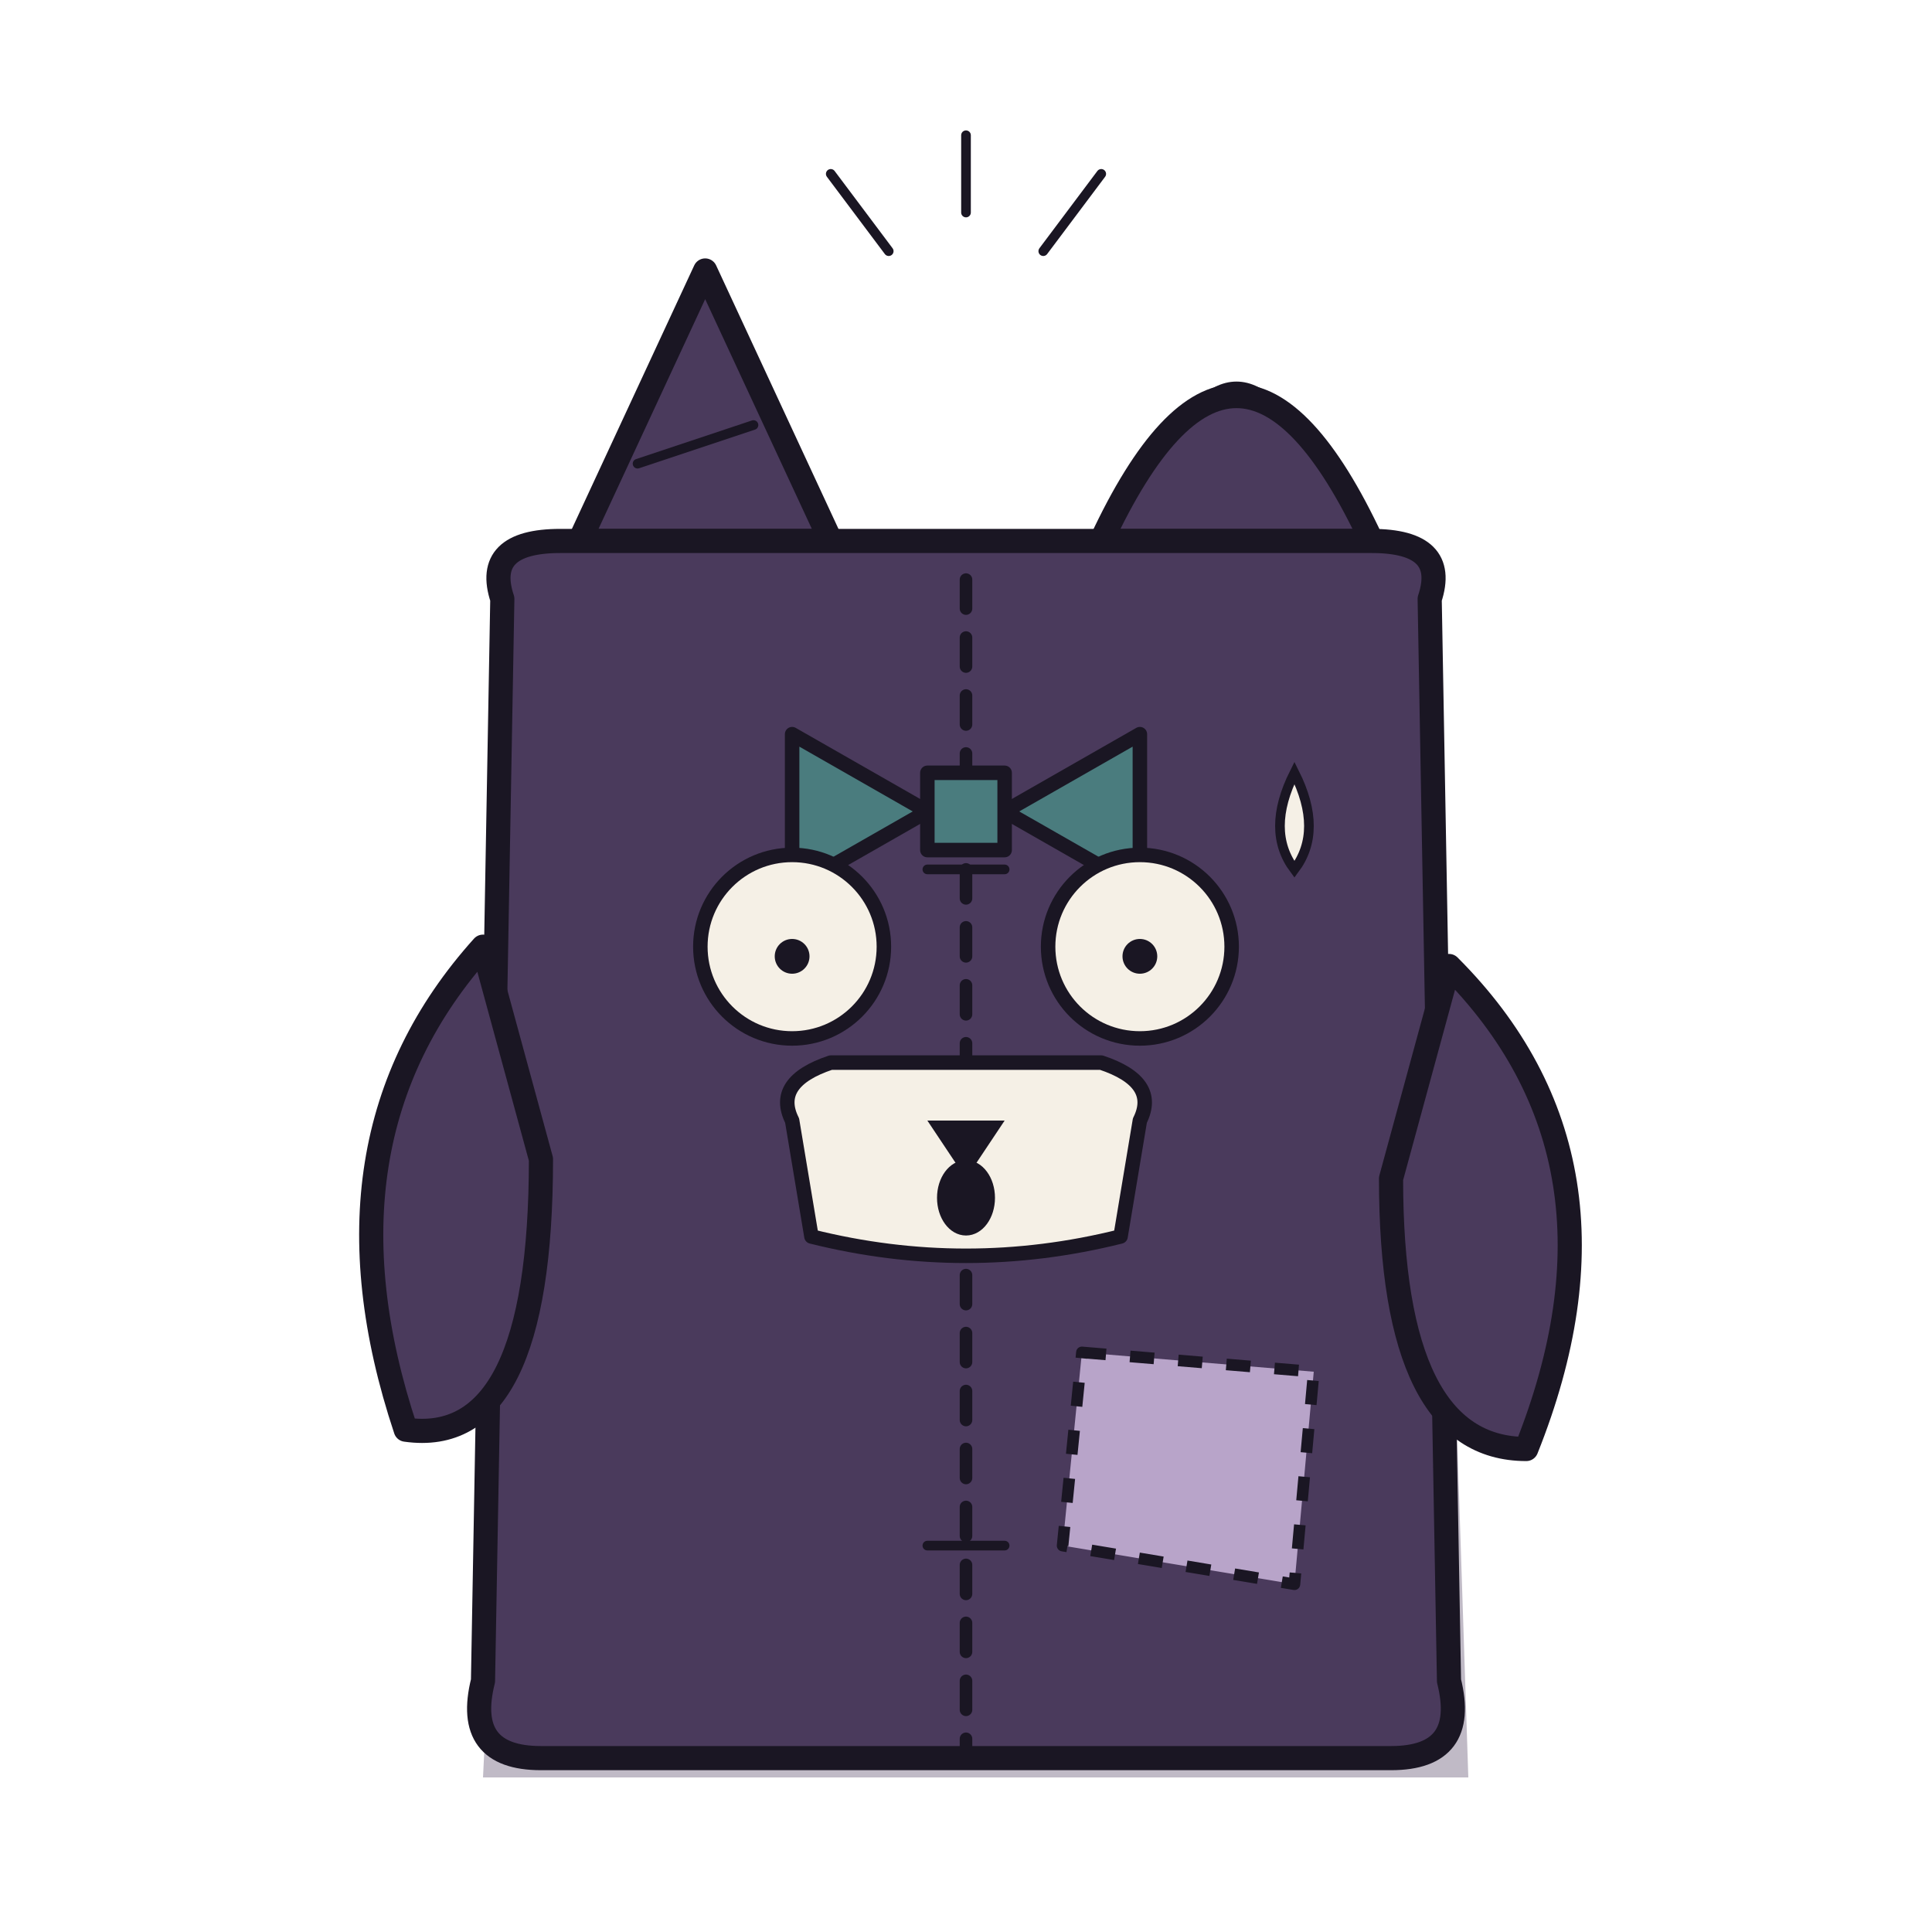
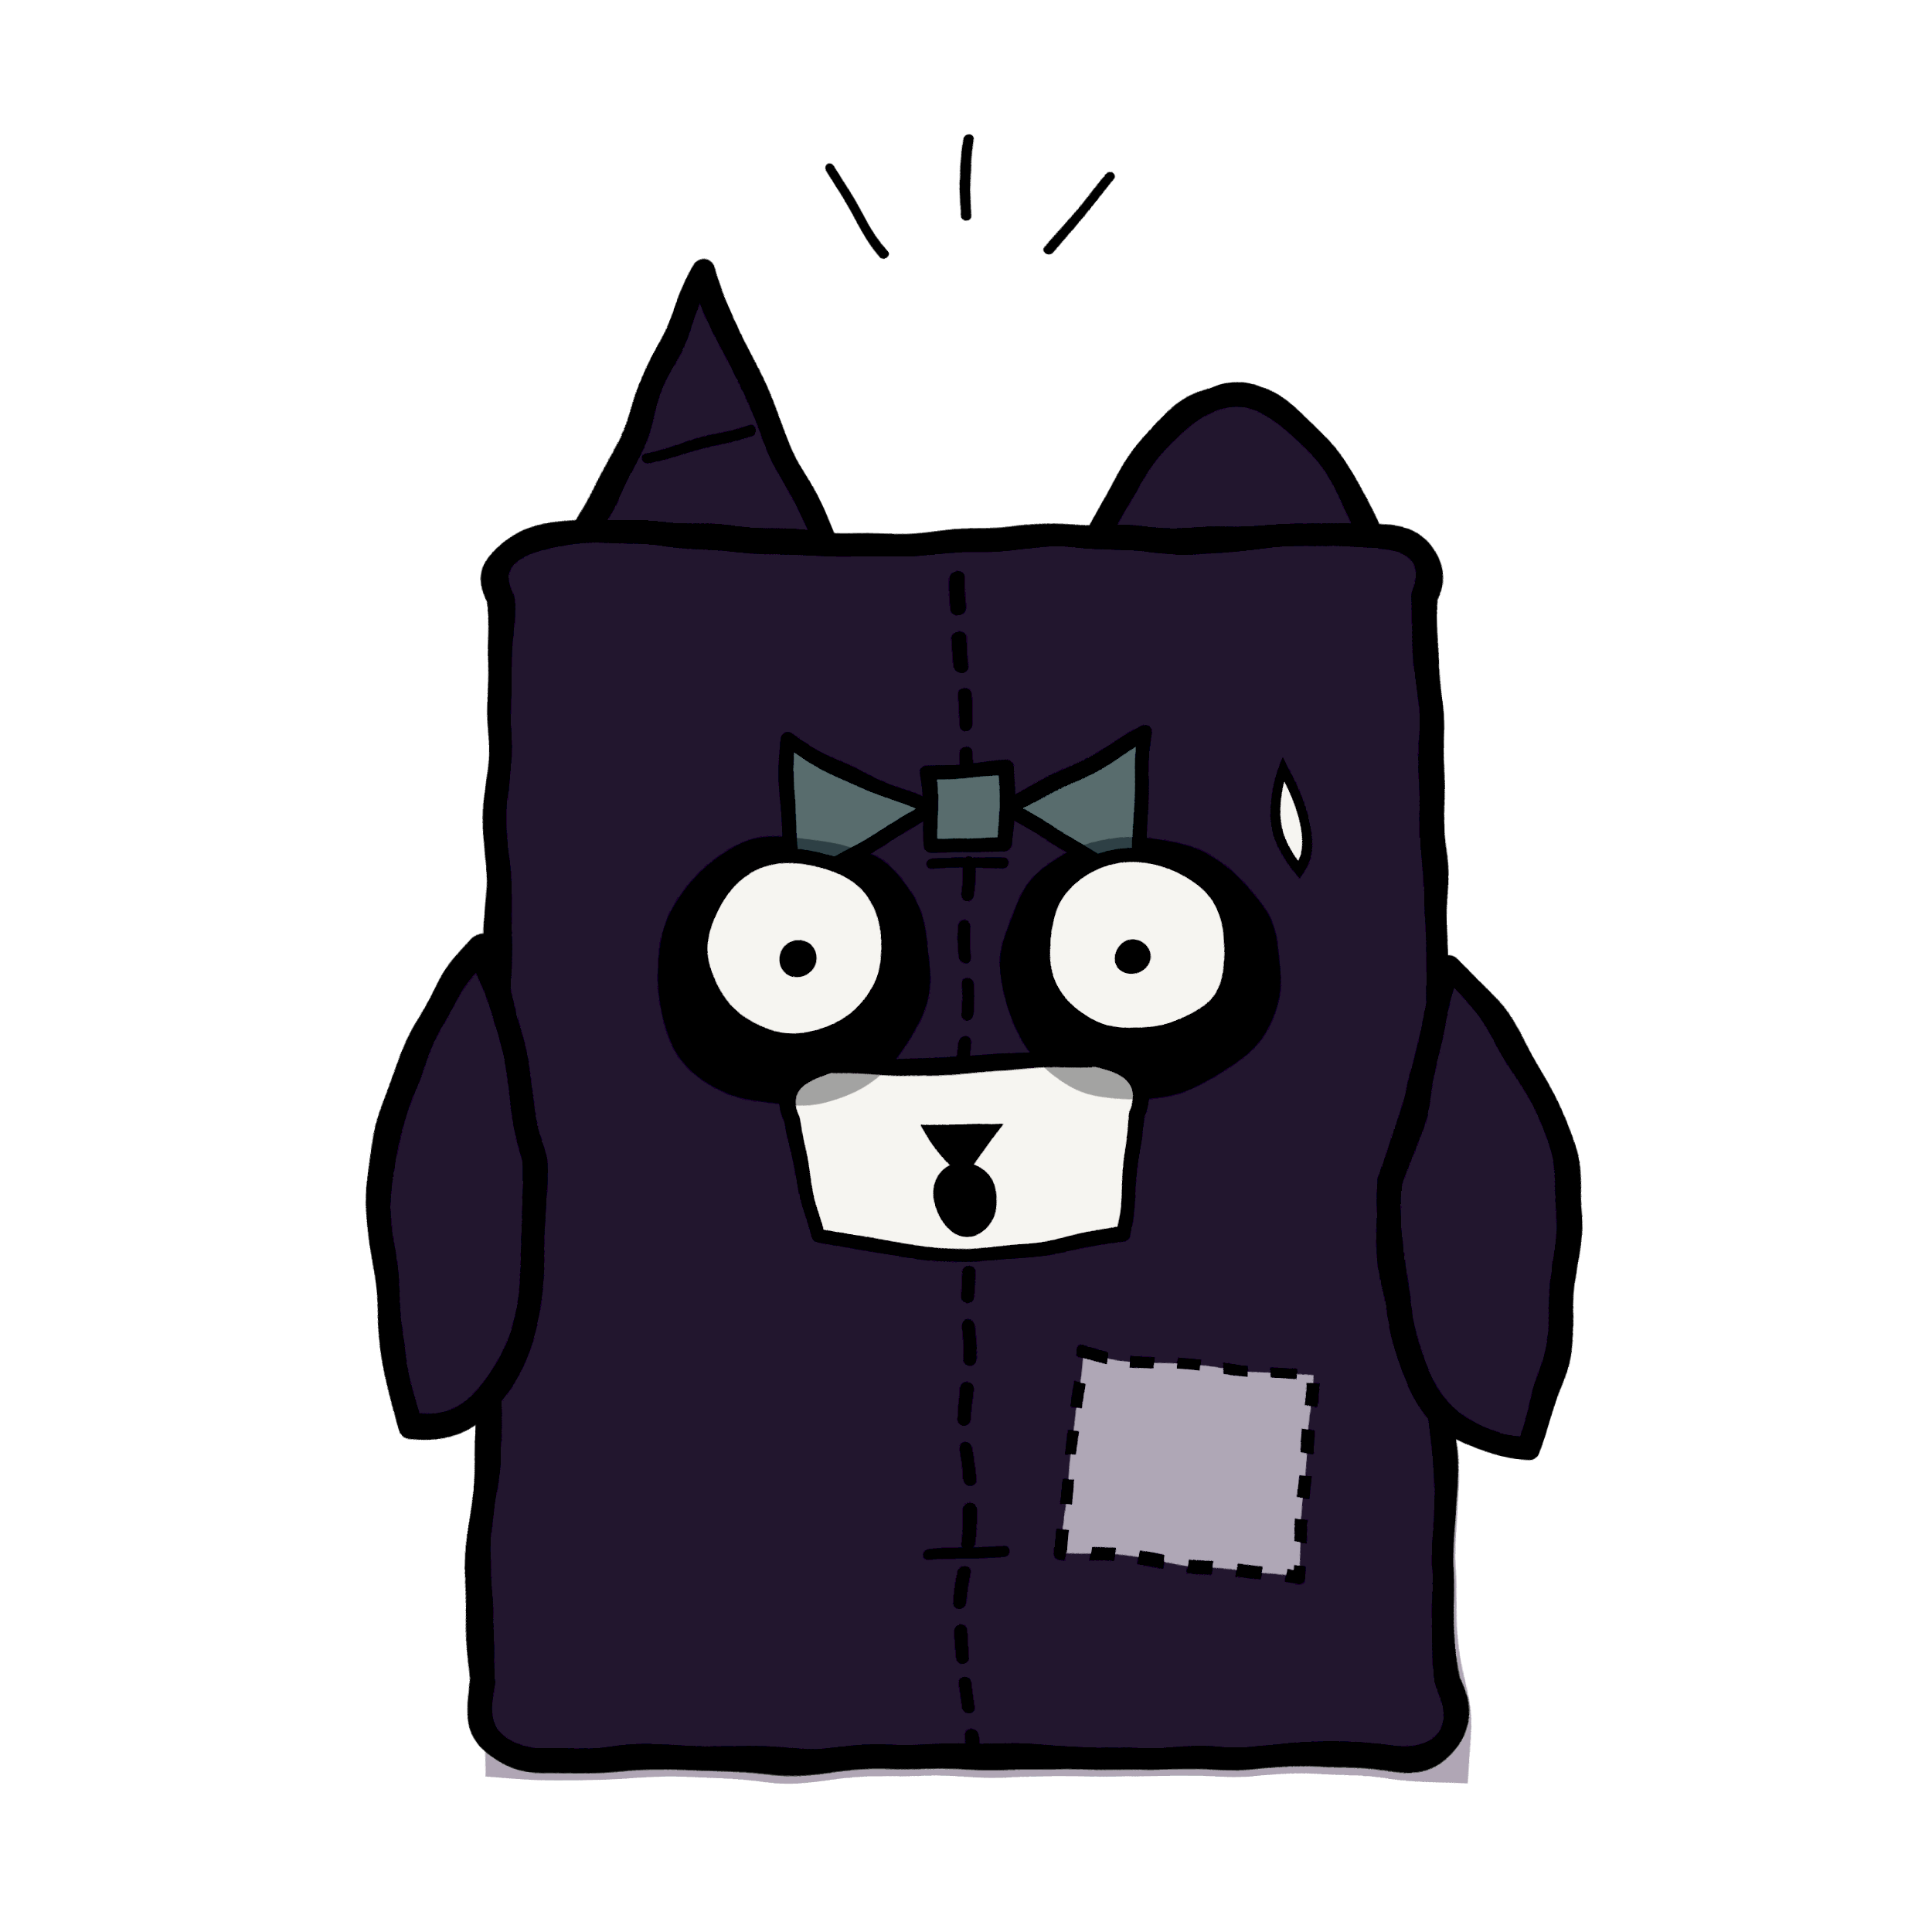
- <svg xmlns="http://www.w3.org/2000/svg" viewBox="0 0 200 200" role="img" aria-label="Pixel the patchwork parent, surprised">
+ <svg xmlns="http://www.w3.org/2000/svg" filter="url(#burton-sketch)" viewBox="0 0 200 200" role="img" aria-label="Pixel the patchwork parent, surprised">
  <defs>
+     <filter id="burton-sketch" x="-20%" y="-20%" width="140%" height="140%">
+       <feTurbulence type="fractalNoise" baseFrequency="0.04" numOctaves="3" result="noise" />
+       <feDisplacementMap in="SourceGraphic" in2="noise" scale="3.5" xChannelSelector="R" yChannelSelector="G" result="wobbly" />
+       <feColorMatrix in="wobbly" type="saturate" values="0.35" result="muted" />
+       <feComponentTransfer in="muted" result="final">
+         <feFuncR type="linear" slope="1.1" intercept="-0.05" />
+         <feFuncG type="linear" slope="1.1" intercept="-0.05" />
+         <feFuncB type="linear" slope="1.1" intercept="-0.05" />
+       </feComponentTransfer>
+     </filter>
    <style>
      .pixel-body{fill:#4A3A5C;stroke:#1A1623;stroke-width:2.5;stroke-linecap:round;stroke-linejoin:round}
      .muzzle{fill:#F5F0E6;stroke:#1A1623;stroke-width:1.5;stroke-linejoin:round}
      .pixel-eye{fill:#F5F0E6;stroke:#1A1623;stroke-width:1.5}
      .pixel-pupil{fill:#1A1623}
      .pixel-mouth{fill:#1A1623;stroke:#1A1623;stroke-width:1}
      .pixel-accent{fill:#4A7C7E;stroke:#1A1623;stroke-width:1.5;stroke-linejoin:round}
      .shadow{fill:#4A3A5C;opacity:.35}
      .thin{fill:none;stroke:#1A1623;stroke-width:1;stroke-linecap:round}
      .seam{fill:none;stroke:#1A1623;stroke-width:1.3;stroke-dasharray:3 3;stroke-linecap:round}
      .patch{fill:#B8A4C9;stroke:#1A1623;stroke-width:1.2;stroke-dasharray:2.5 2.5;stroke-linejoin:round}
    </style>
  </defs>
  <path class="shadow" d="M56 62 L148 62 L152 184 L50 184 Z" />
  <path class="pixel-body" d="M60 56 L73 28 L86 56 Z" />
  <path class="thin" d="M66 48 L78 44" />
  <path class="pixel-body" d="M114 56 Q128 26 142 56 Z" />
  <path class="thin" d="M124 42 Q128 38 132 42" />
  <path class="pixel-body" d="M52 62 Q50 56 58 56 L142 56 Q150 56 148 62 L150 174 Q152 182 144 182 L56 182 Q48 182 50 174 Z" />
  <path class="pixel-body" d="M50 98 Q32 118 42 148 Q56 150 56 120 Z" />
  <path class="pixel-body" d="M150 100 Q170 120 158 150 Q144 150 144 122 Z" />
  <path class="seam" d="M100 60 L100 182" />
  <path class="thin" d="M96 90 L104 90 M96 130 L104 130 M96 160 L104 160" />
  <path class="patch" d="M112 140 L136 142 L134 164 L110 160 Z" />
  <path class="pixel-accent" d="M82 76 L96 84 L82 92 Z" />
  <path class="pixel-accent" d="M118 76 L104 84 L118 92 Z" />
  <path class="pixel-accent" d="M96 80 L104 80 L104 88 L96 88 Z" />
  <path class="thin" stroke-width="1.5" d="M100 22 L100 14" />
  <path class="thin" stroke-width="1.5" d="M108 26 L114 18" />
  <path class="thin" stroke-width="1.5" d="M92 26 L86 18" />
  <path class="muzzle" d="M82 116 Q80 112 86 110 L114 110 Q120 112 118 116 L116 128 Q100 132 84 128 Z" />
  <path d="M96 116 L104 116 L100 122 Z" fill="#1A1623" />
+   <circle cx="82" cy="100.5" r="14" fill="#1A1623" opacity="0.35" />
  <circle class="pixel-eye" cx="82" cy="98" r="9.5" />
+   <circle cx="118" cy="100.5" r="14" fill="#1A1623" opacity="0.35" />
  <circle class="pixel-eye" cx="118" cy="98" r="9.5" />
  <circle class="pixel-pupil" cx="82" cy="99" r="1.8" />
  <circle class="pixel-pupil" cx="118" cy="99" r="1.8" />
  <ellipse class="pixel-mouth" cx="100" cy="124" rx="2.5" ry="3.4" />
  <path d="M134 80 Q131 86 134 90 Q137 86 134 80 Z" fill="#F5F0E6" stroke="#1A1623" stroke-width="1" />
</svg>
